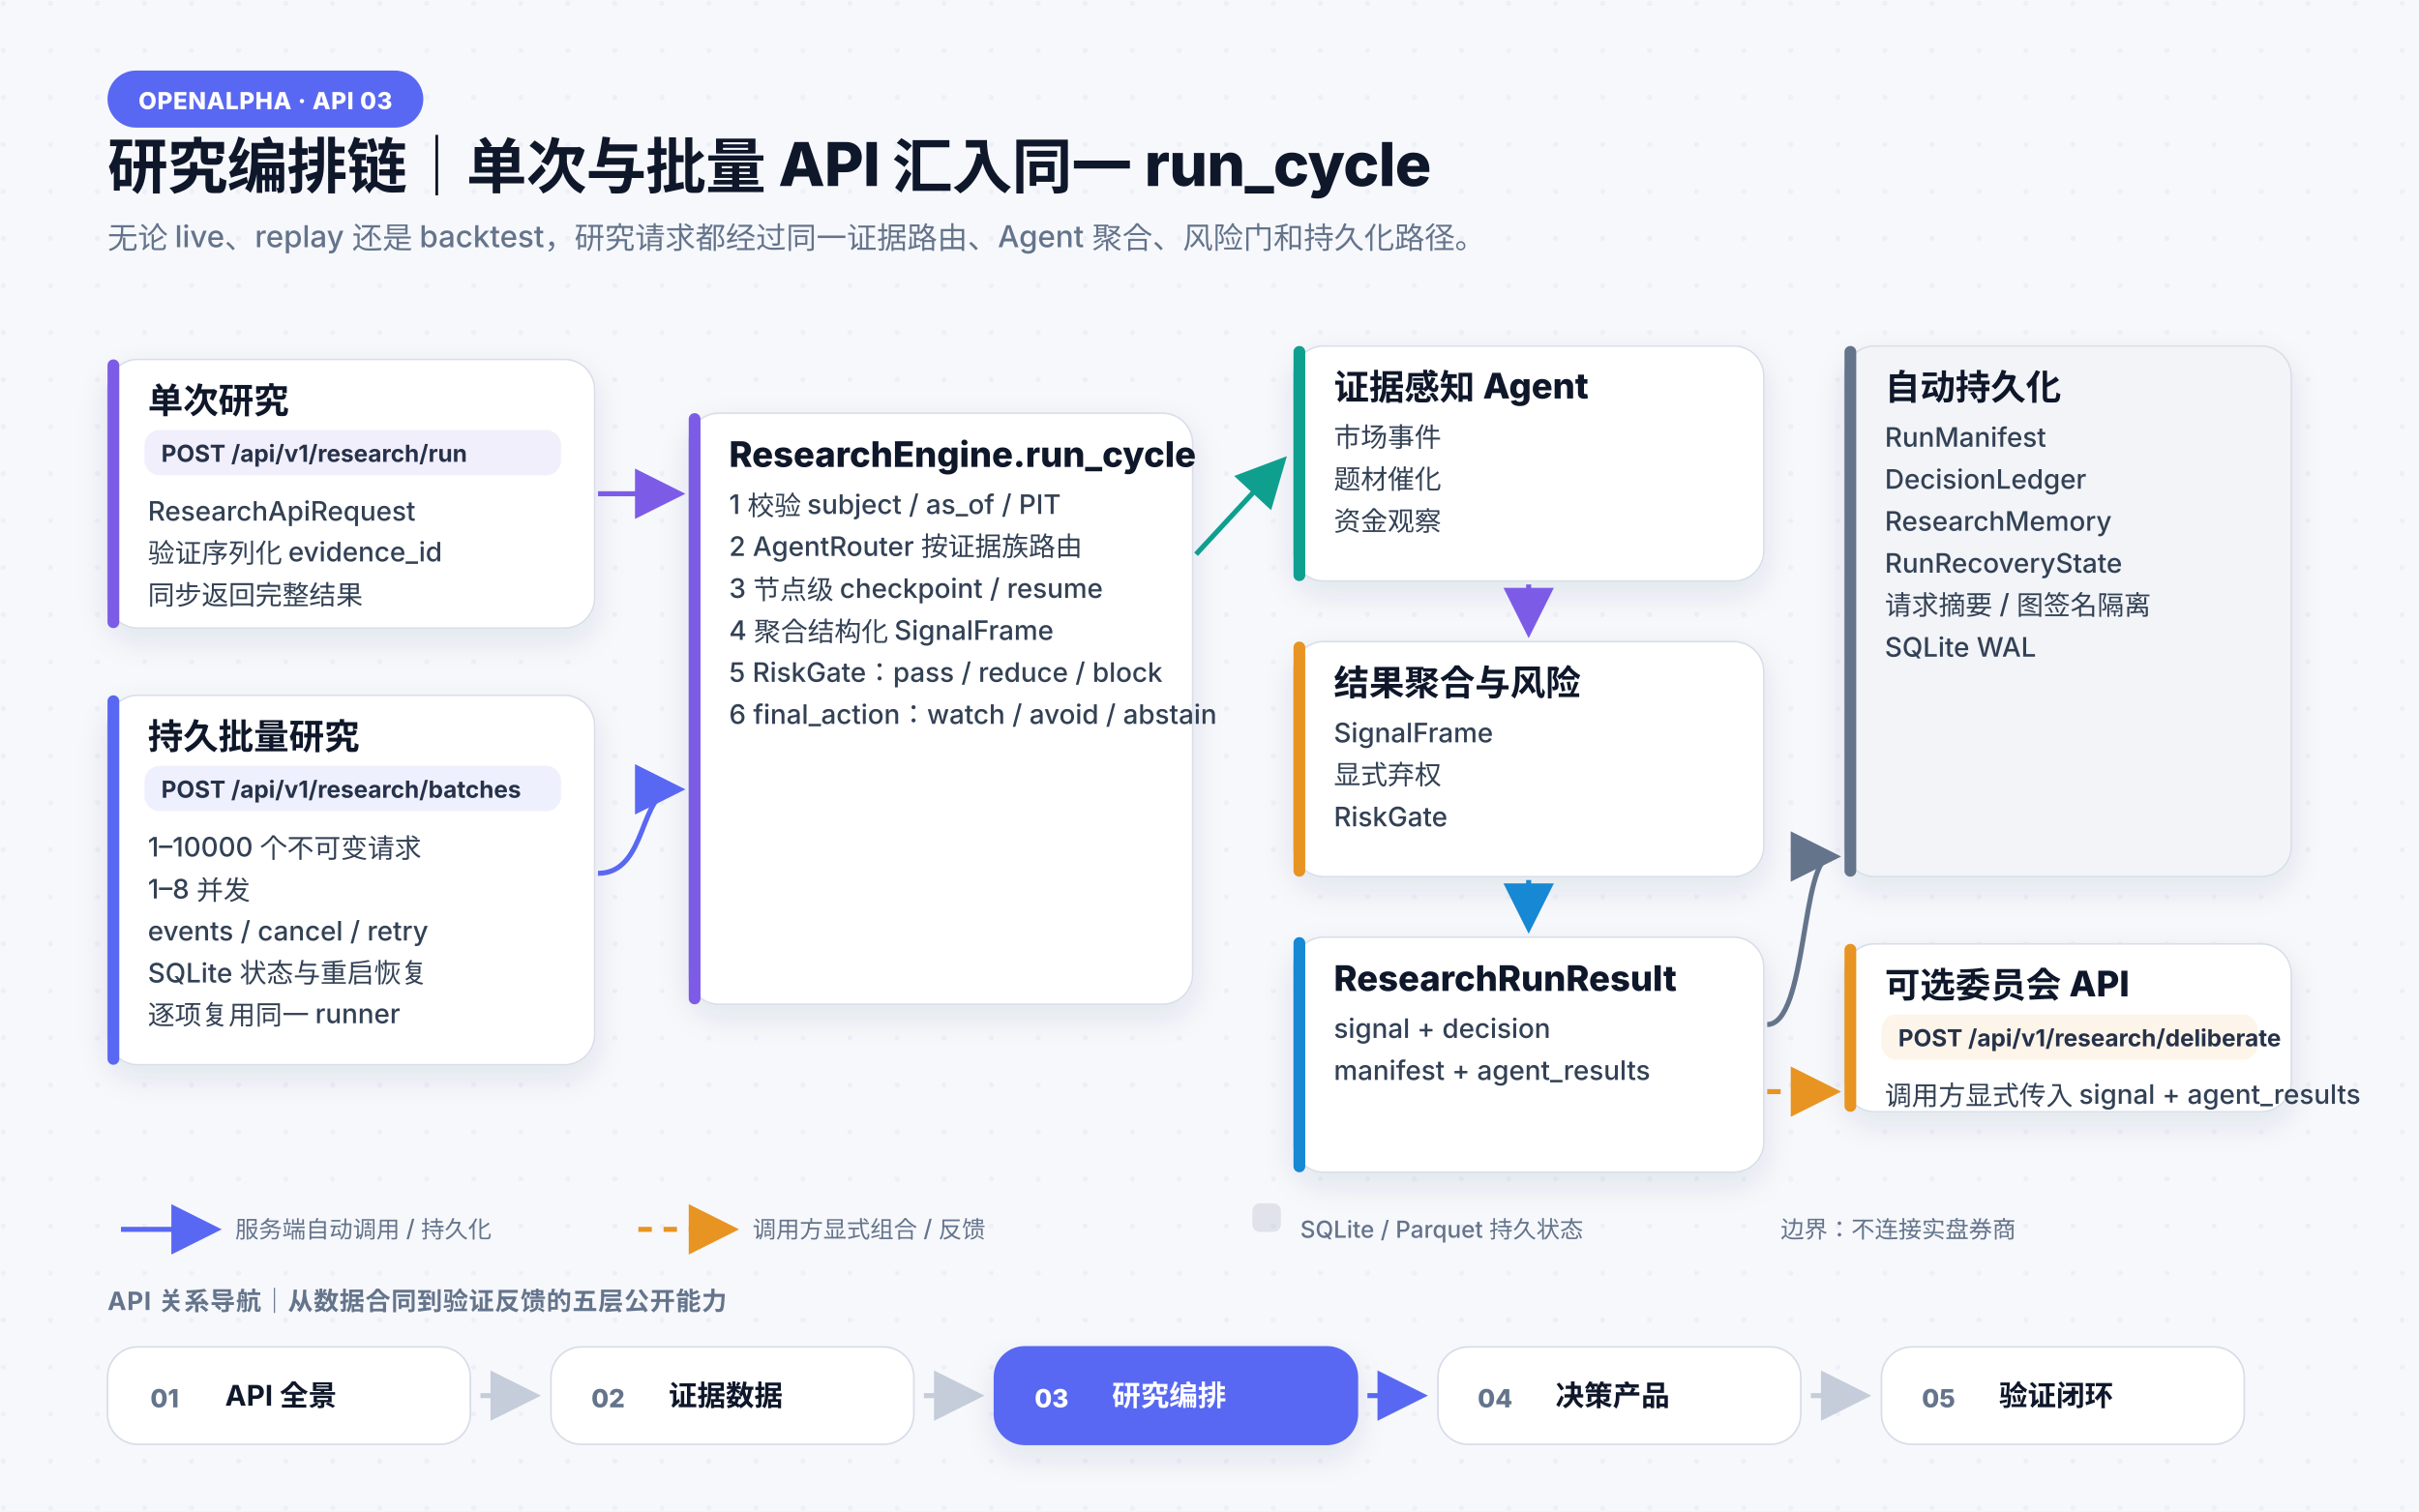
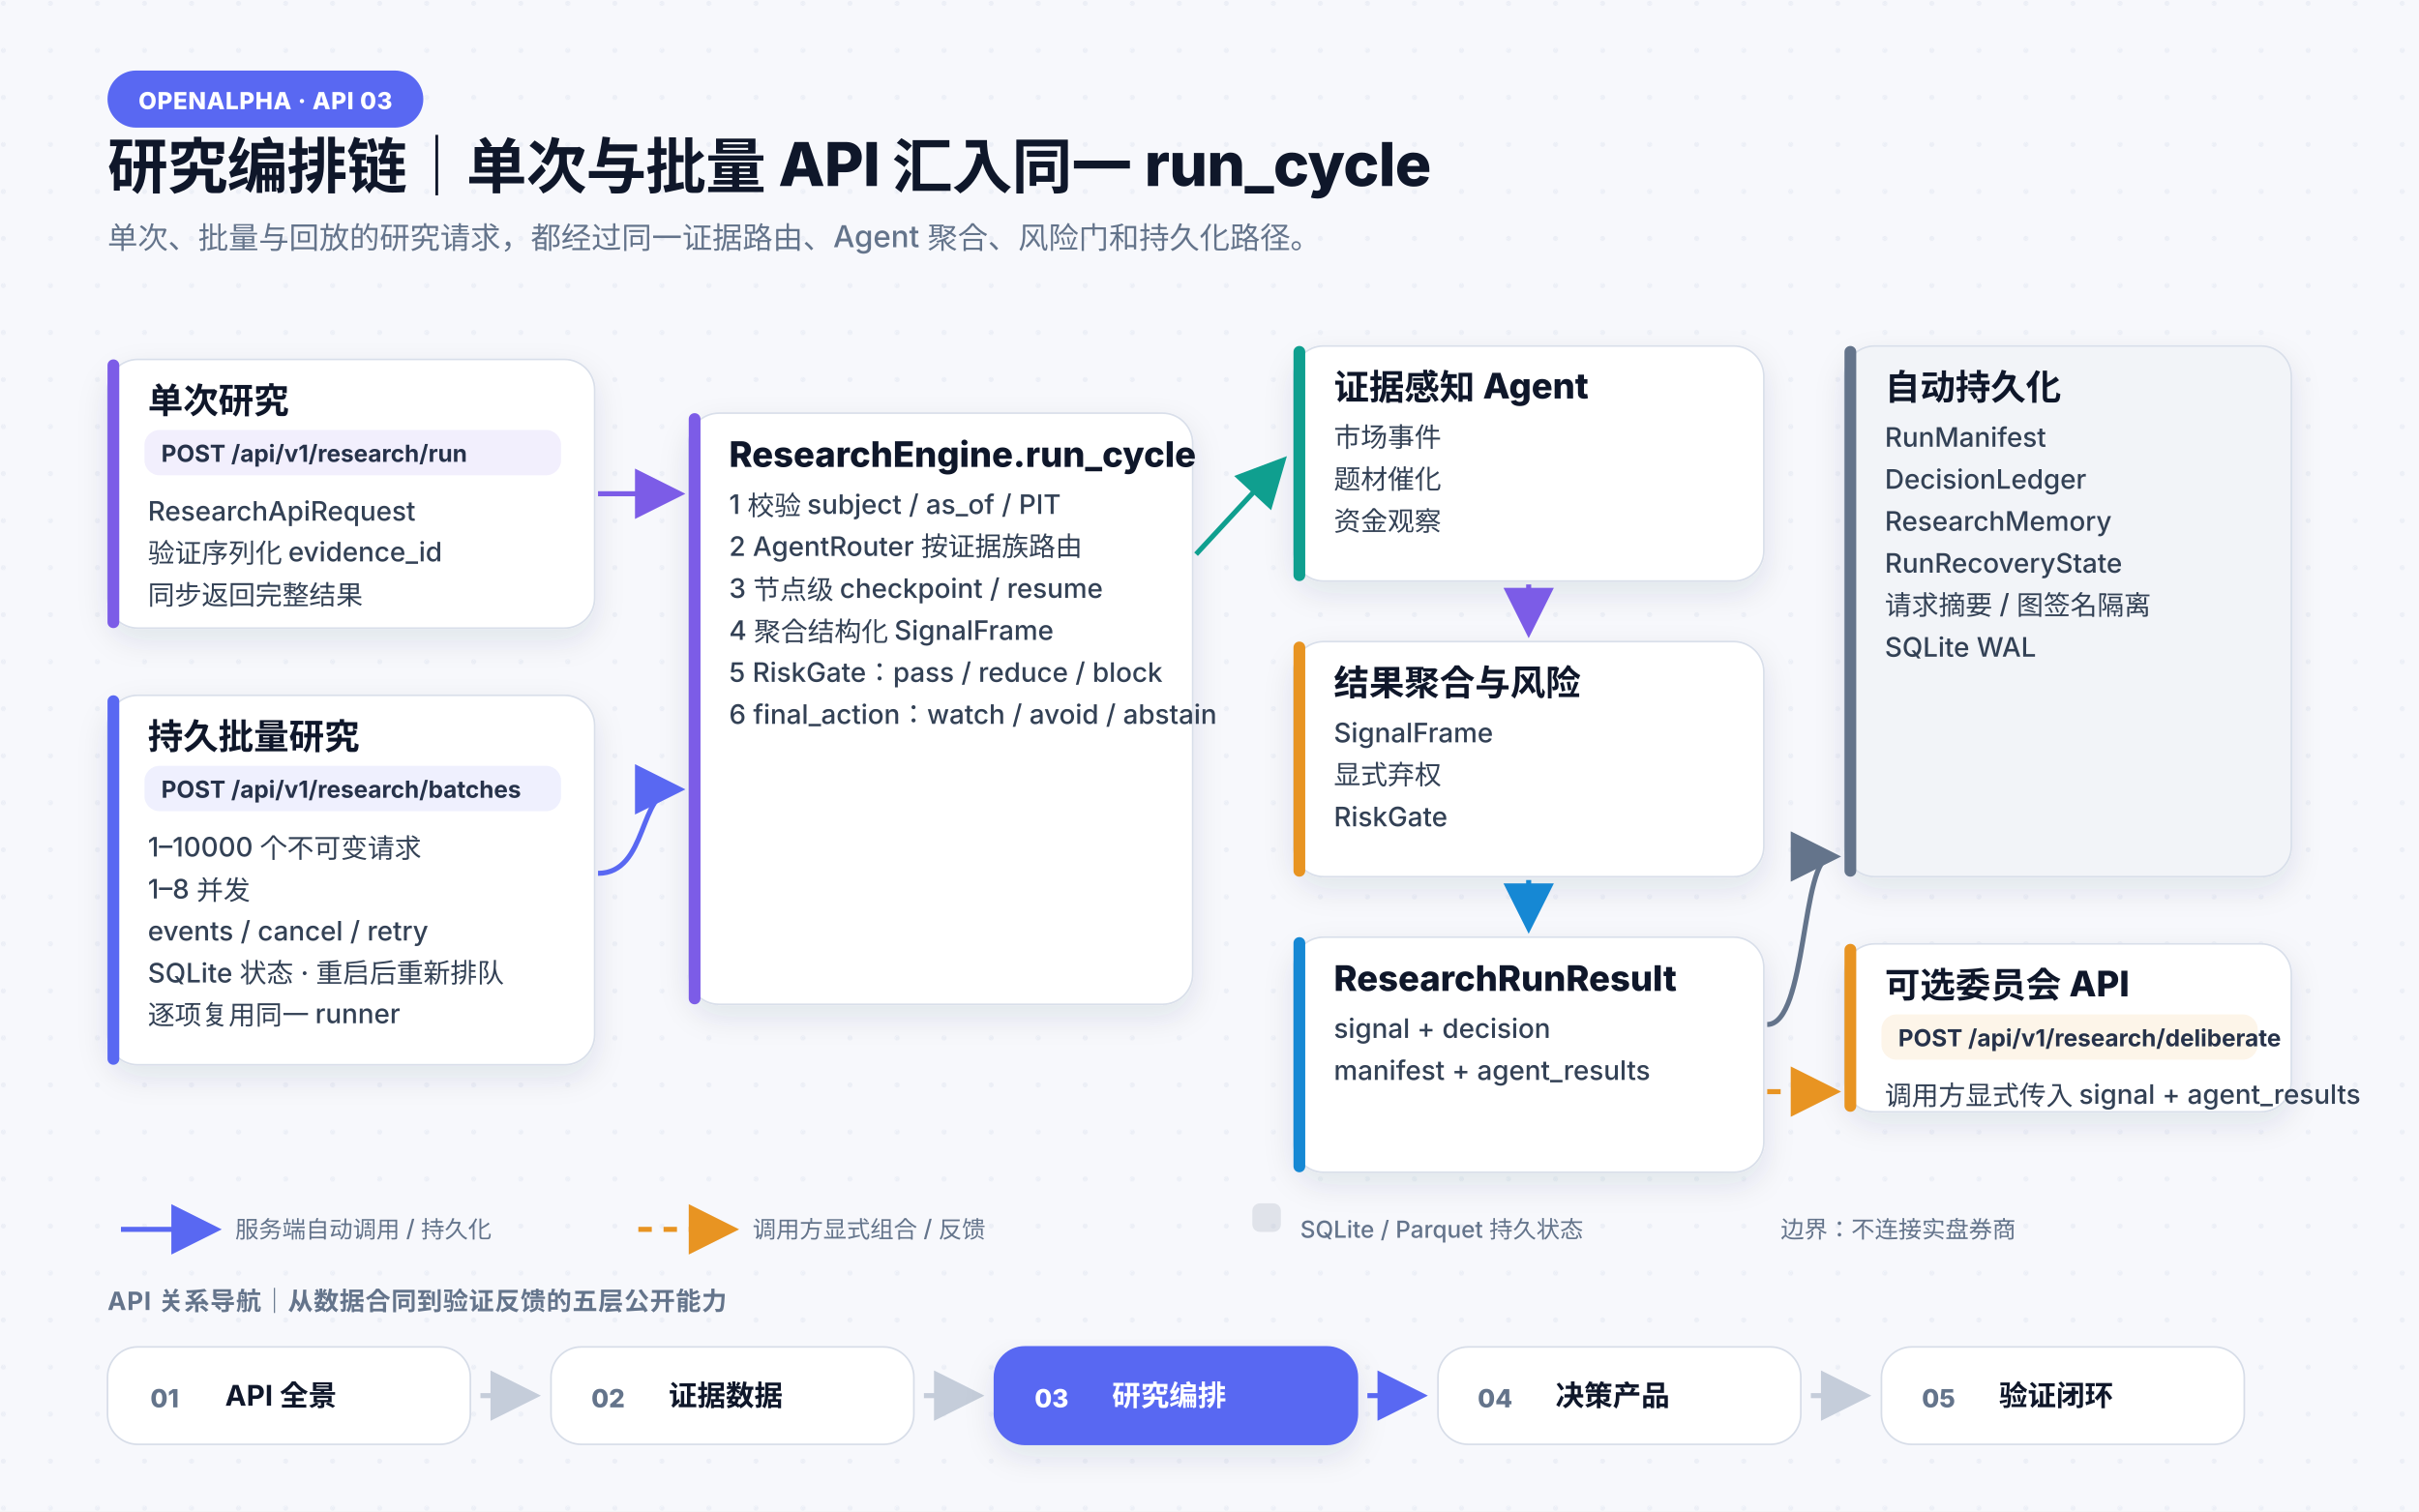
<svg xmlns="http://www.w3.org/2000/svg" width="1440" height="900" viewBox="0 0 1440 900" role="img" aria-labelledby="title desc">
  <defs>
    <filter id="shadow" x="-20%" y="-20%" width="140%" height="160%">
      <feDropShadow dx="0" dy="7" stdDeviation="9" flood-color="#27324A" flood-opacity=".10" />
    </filter>
    <marker id="arrow" markerWidth="10" markerHeight="10" refX="8" refY="5" orient="auto" markerUnits="strokeWidth">
      <path d="M0,0 L10,5 L0,10 z" fill="context-stroke" />
    </marker>
    <pattern id="dots" width="28" height="28" patternUnits="userSpaceOnUse">
      <circle cx="2" cy="2" r="1.5" fill="#D8DEEB" />
    </pattern>
    <style>
      text { font-family: Inter, "Noto Sans SC", "Microsoft YaHei", Arial, sans-serif; }
      .title { font-size: 36px; font-weight: 760; fill: #0F172A; letter-spacing: -.4px; }
      .subtitle { font-size: 18px; font-weight: 450; fill: #64748B; }
      .section { font-size: 14px; font-weight: 800; letter-spacing: 1.1px; }
      .cardTitle { font-size: 21px; font-weight: 760; fill: #0F172A; }
      .body { font-size: 16px; font-weight: 500; fill: #334155; }
      .small { font-size: 14px; font-weight: 520; fill: #64748B; }
      .endpoint { font-size: 14px; font-weight: 720; fill: #26324A; }
      .pill { font-size: 14px; font-weight: 780; letter-spacing: .35px; }
      .arrowLabel { font-size: 13px; font-weight: 700; fill: #64748B; }
      .navCaption { font-size: 15px; font-weight: 650; fill: #64748B; letter-spacing: .4px; }
      .navNumber { font-size: 15px; font-weight: 800; }
      .navLabel { font-size: 17px; font-weight: 720; }
    </style>
  </defs>
  <rect width="1440" height="900" fill="#F7F8FC" />
  <rect width="1440" height="900" fill="url(#dots)" opacity=".36" />
  <rect x="64" y="42" width="188" height="34" rx="17" fill="#5968F2" />
  <text x="158" y="65" class="pill" text-anchor="middle" fill="#FFFFFF">OPENALPHA · API 03</text>
  <text x="64" y="112" class="title">研究编排链｜单次与批量 API 汇入同一 run_cycle</text>
-   <text x="64" y="148" class="subtitle">无论 live、replay 还是 backtest，研究请求都经过同一证据路由、Agent 聚合、风险门和持久化路径。</text>
+   <text x="64" y="148" class="subtitle">单次、批量与回放的研究请求，都经过同一证据路由、Agent 聚合、风险门和持久化路径。</text>
  <rect x="64" y="214" width="290" height="160" rx="18" fill="#FFFFFF" stroke="#D9DFEA" filter="url(#shadow)" />
  <rect x="64" y="214" width="7" height="160" rx="3.5" fill="#7C5CE7" />
  <text x="88" y="246" class="cardTitle">单次研究</text>
  <rect x="86" y="256" width="248" height="27" rx="9" fill="#7C5CE7" opacity=".10" />
  <text x="96" y="275" class="endpoint">POST /api/v1/research/run</text>
  <text x="88" y="310" class="body">ResearchApiRequest</text>
  <text x="88" y="335" class="body">验证序列化 evidence_id</text>
  <text x="88" y="360" class="body">同步返回完整结果</text>
  <rect x="64" y="414" width="290" height="220" rx="18" fill="#FFFFFF" stroke="#D9DFEA" filter="url(#shadow)" />
  <rect x="64" y="414" width="7" height="220" rx="3.5" fill="#5968F2" />
  <text x="88" y="446" class="cardTitle">持久批量研究</text>
  <rect x="86" y="456" width="248" height="27" rx="9" fill="#5968F2" opacity=".10" />
  <text x="96" y="475" class="endpoint">POST /api/v1/research/batches</text>
  <text x="88" y="510" class="body">1–10000 个不可变请求</text>
  <text x="88" y="535" class="body">1–8 并发</text>
  <text x="88" y="560" class="body">events / cancel / retry</text>
-   <text x="88" y="585" class="body">SQLite 状态与重启恢复</text>
+   <text x="88" y="585" class="body">SQLite 状态 · 重启后重新排队</text>
  <text x="88" y="610" class="body">逐项复用同一 runner</text>
  <rect x="410" y="246" width="300" height="352" rx="18" fill="#FFFFFF" stroke="#D9DFEA" filter="url(#shadow)" />
  <rect x="410" y="246" width="7" height="352" rx="3.5" fill="#7C5CE7" />
  <text x="434" y="278" class="cardTitle">ResearchEngine.run_cycle</text>
  <text x="434" y="306" class="body">1  校验 subject / as_of / PIT</text>
  <text x="434" y="331" class="body">2  AgentRouter 按证据族路由</text>
  <text x="434" y="356" class="body">3  节点级 checkpoint / resume</text>
  <text x="434" y="381" class="body">4  聚合结构化 SignalFrame</text>
  <text x="434" y="406" class="body">5  RiskGate：pass / reduce / block</text>
  <text x="434" y="431" class="body">6  final_action：watch / avoid / abstain</text>
  <path d="M 356 294 L 402 294" fill="none" stroke="#7C5CE7" stroke-width="3" marker-end="url(#arrow)" />
  <path d="M 356 520 C 386 520, 380 470, 402 470" fill="none" stroke="#5968F2" stroke-width="3" marker-end="url(#arrow)" />
  <rect x="770" y="206" width="280" height="140" rx="18" fill="#FFFFFF" stroke="#D9DFEA" filter="url(#shadow)" />
  <rect x="770" y="206" width="7" height="140" rx="3.5" fill="#0F9F8F" />
  <text x="794" y="238" class="cardTitle">证据感知 Agent</text>
  <text x="794" y="266" class="body">市场事件</text>
  <text x="794" y="291" class="body">题材催化</text>
  <text x="794" y="316" class="body">资金观察</text>
  <rect x="770" y="382" width="280" height="140" rx="18" fill="#FFFFFF" stroke="#D9DFEA" filter="url(#shadow)" />
  <rect x="770" y="382" width="7" height="140" rx="3.5" fill="#E89422" />
  <text x="794" y="414" class="cardTitle">结果聚合与风险</text>
  <text x="794" y="442" class="body">SignalFrame</text>
  <text x="794" y="467" class="body">显式弃权</text>
  <text x="794" y="492" class="body">RiskGate</text>
  <rect x="770" y="558" width="280" height="140" rx="18" fill="#FFFFFF" stroke="#D9DFEA" filter="url(#shadow)" />
  <rect x="770" y="558" width="7" height="140" rx="3.5" fill="#1688D4" />
  <text x="794" y="590" class="cardTitle">ResearchRunResult</text>
  <text x="794" y="618" class="body">signal + decision</text>
  <text x="794" y="643" class="body">manifest + agent_results</text>
  <path d="M 712 330 L 762 276" fill="none" stroke="#0F9F8F" stroke-width="3" marker-end="url(#arrow)" />
  <path d="M 910 348 L 910 374" fill="none" stroke="#7C5CE7" stroke-width="3" marker-end="url(#arrow)" />
  <path d="M 910 524 L 910 550" fill="none" stroke="#1688D4" stroke-width="3" marker-end="url(#arrow)" />
  <rect x="1098" y="206" width="266" height="316" rx="18" fill="#F2F4F8" stroke="#D9DFEA" filter="url(#shadow)" />
  <rect x="1098" y="206" width="7" height="316" rx="3.5" fill="#64748B" />
  <text x="1122" y="238" class="cardTitle">自动持久化</text>
  <text x="1122" y="266" class="body">RunManifest</text>
  <text x="1122" y="291" class="body">DecisionLedger</text>
  <text x="1122" y="316" class="body">ResearchMemory</text>
  <text x="1122" y="341" class="body">RunRecoveryState</text>
  <text x="1122" y="366" class="body">请求摘要 / 图签名隔离</text>
  <text x="1122" y="391" class="body">SQLite WAL</text>
  <path d="M 1052 610 C 1076 610, 1072 510, 1090 510" fill="none" stroke="#64748B" stroke-width="3" marker-end="url(#arrow)" />
  <rect x="1098" y="562" width="266" height="100" rx="18" fill="#FFFFFF" stroke="#D9DFEA" filter="url(#shadow)" />
  <rect x="1098" y="562" width="7" height="100" rx="3.5" fill="#E89422" />
  <text x="1122" y="594" class="cardTitle">可选委员会 API</text>
  <rect x="1120" y="604" width="224" height="27" rx="9" fill="#E89422" opacity=".10" />
  <text x="1130" y="623" class="endpoint">POST /api/v1/research/deliberate</text>
  <text x="1122" y="658" class="body">调用方显式传入 signal + agent_results</text>
  <path d="M 1052 650 L 1090 650" fill="none" stroke="#E89422" stroke-width="3" stroke-dasharray="8 7" marker-end="url(#arrow)" />
  <path d="M 72 732 L 126 732" fill="none" stroke="#5968F2" stroke-width="3" marker-end="url(#arrow)" />
  <text x="140" y="737" class="small">服务端自动调用 / 持久化</text>
  <path d="M 380 732 L 434 732" fill="none" stroke="#E89422" stroke-width="3" stroke-dasharray="8 7" marker-end="url(#arrow)" />
  <text x="448" y="737" class="small">调用方显式组合 / 反馈</text>
  <rect x="746" y="717" width="16" height="16" rx="4" fill="#64748B" opacity=".16" stroke="#64748B" />
  <text x="774" y="737" class="small">SQLite / Parquet 持久状态</text>
  <text x="1060" y="737" class="small">边界：不连接实盘券商</text>
  <text x="64" y="780" class="navCaption">API 关系导航｜从数据合同到验证反馈的五层公开能力</text>
  <rect x="64" y="802" width="216" height="58" rx="18" fill="#FFFFFF" stroke="#D7DDE8" />
  <text x="98" y="838" class="navNumber" text-anchor="middle" fill="#64748B">01</text>
  <text x="134" y="837" class="navLabel" fill="#0F172A">API 全景</text>
  <path d="M 286 831 L 316 831" fill="none" stroke="#C5CDDA" stroke-width="3" marker-end="url(#arrow)" />
  <rect x="328" y="802" width="216" height="58" rx="18" fill="#FFFFFF" stroke="#D7DDE8" />
  <text x="362" y="838" class="navNumber" text-anchor="middle" fill="#64748B">02</text>
  <text x="398" y="837" class="navLabel" fill="#0F172A">证据数据</text>
  <path d="M 550 831 L 580 831" fill="none" stroke="#C5CDDA" stroke-width="3" marker-end="url(#arrow)" />
  <rect x="592" y="802" width="216" height="58" rx="18" fill="#5968F2" stroke="#5968F2" filter="url(#shadow)" />
  <text x="626" y="838" class="navNumber" text-anchor="middle" fill="#FFFFFF">03</text>
  <text x="662" y="837" class="navLabel" fill="#FFFFFF">研究编排</text>
  <path d="M 814 831 L 844 831" fill="none" stroke="#5968F2" stroke-width="3" marker-end="url(#arrow)" />
  <rect x="856" y="802" width="216" height="58" rx="18" fill="#FFFFFF" stroke="#D7DDE8" />
  <text x="890" y="838" class="navNumber" text-anchor="middle" fill="#64748B">04</text>
  <text x="926" y="837" class="navLabel" fill="#0F172A">决策产品</text>
  <path d="M 1078 831 L 1108 831" fill="none" stroke="#C5CDDA" stroke-width="3" marker-end="url(#arrow)" />
  <rect x="1120" y="802" width="216" height="58" rx="18" fill="#FFFFFF" stroke="#D7DDE8" />
  <text x="1154" y="838" class="navNumber" text-anchor="middle" fill="#64748B">05</text>
  <text x="1190" y="837" class="navLabel" fill="#0F172A">验证闭环</text>
</svg>
